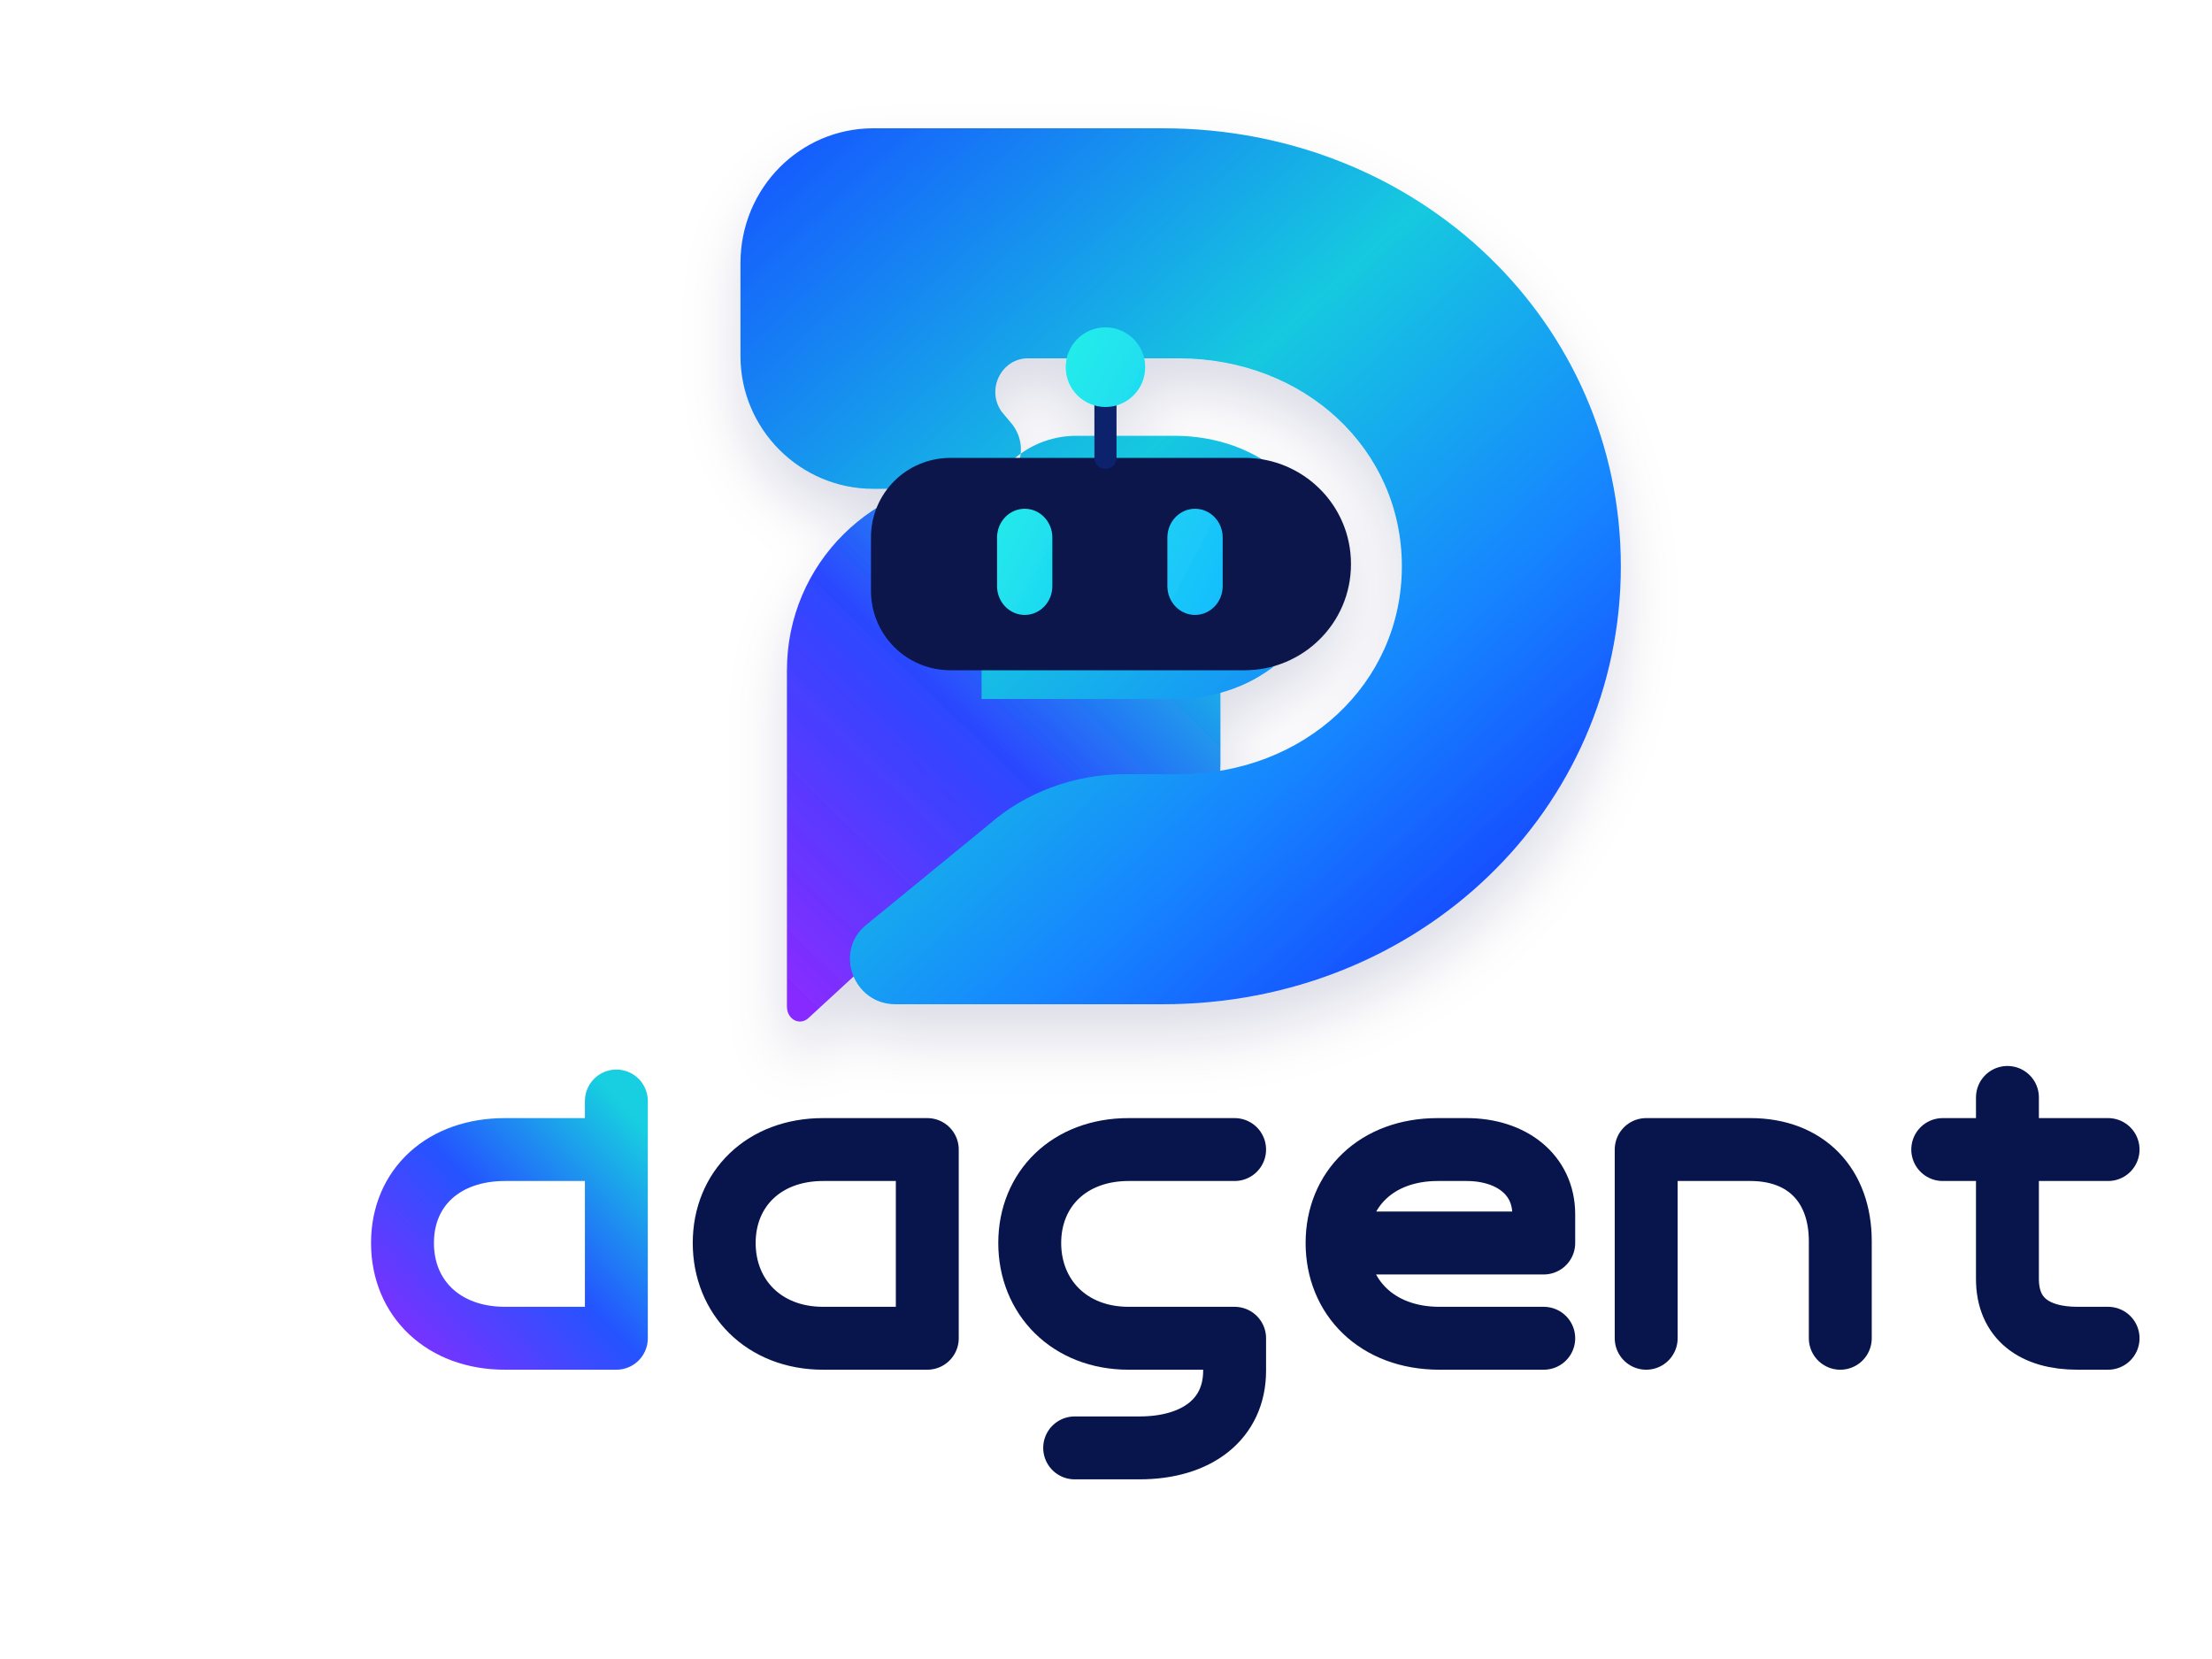
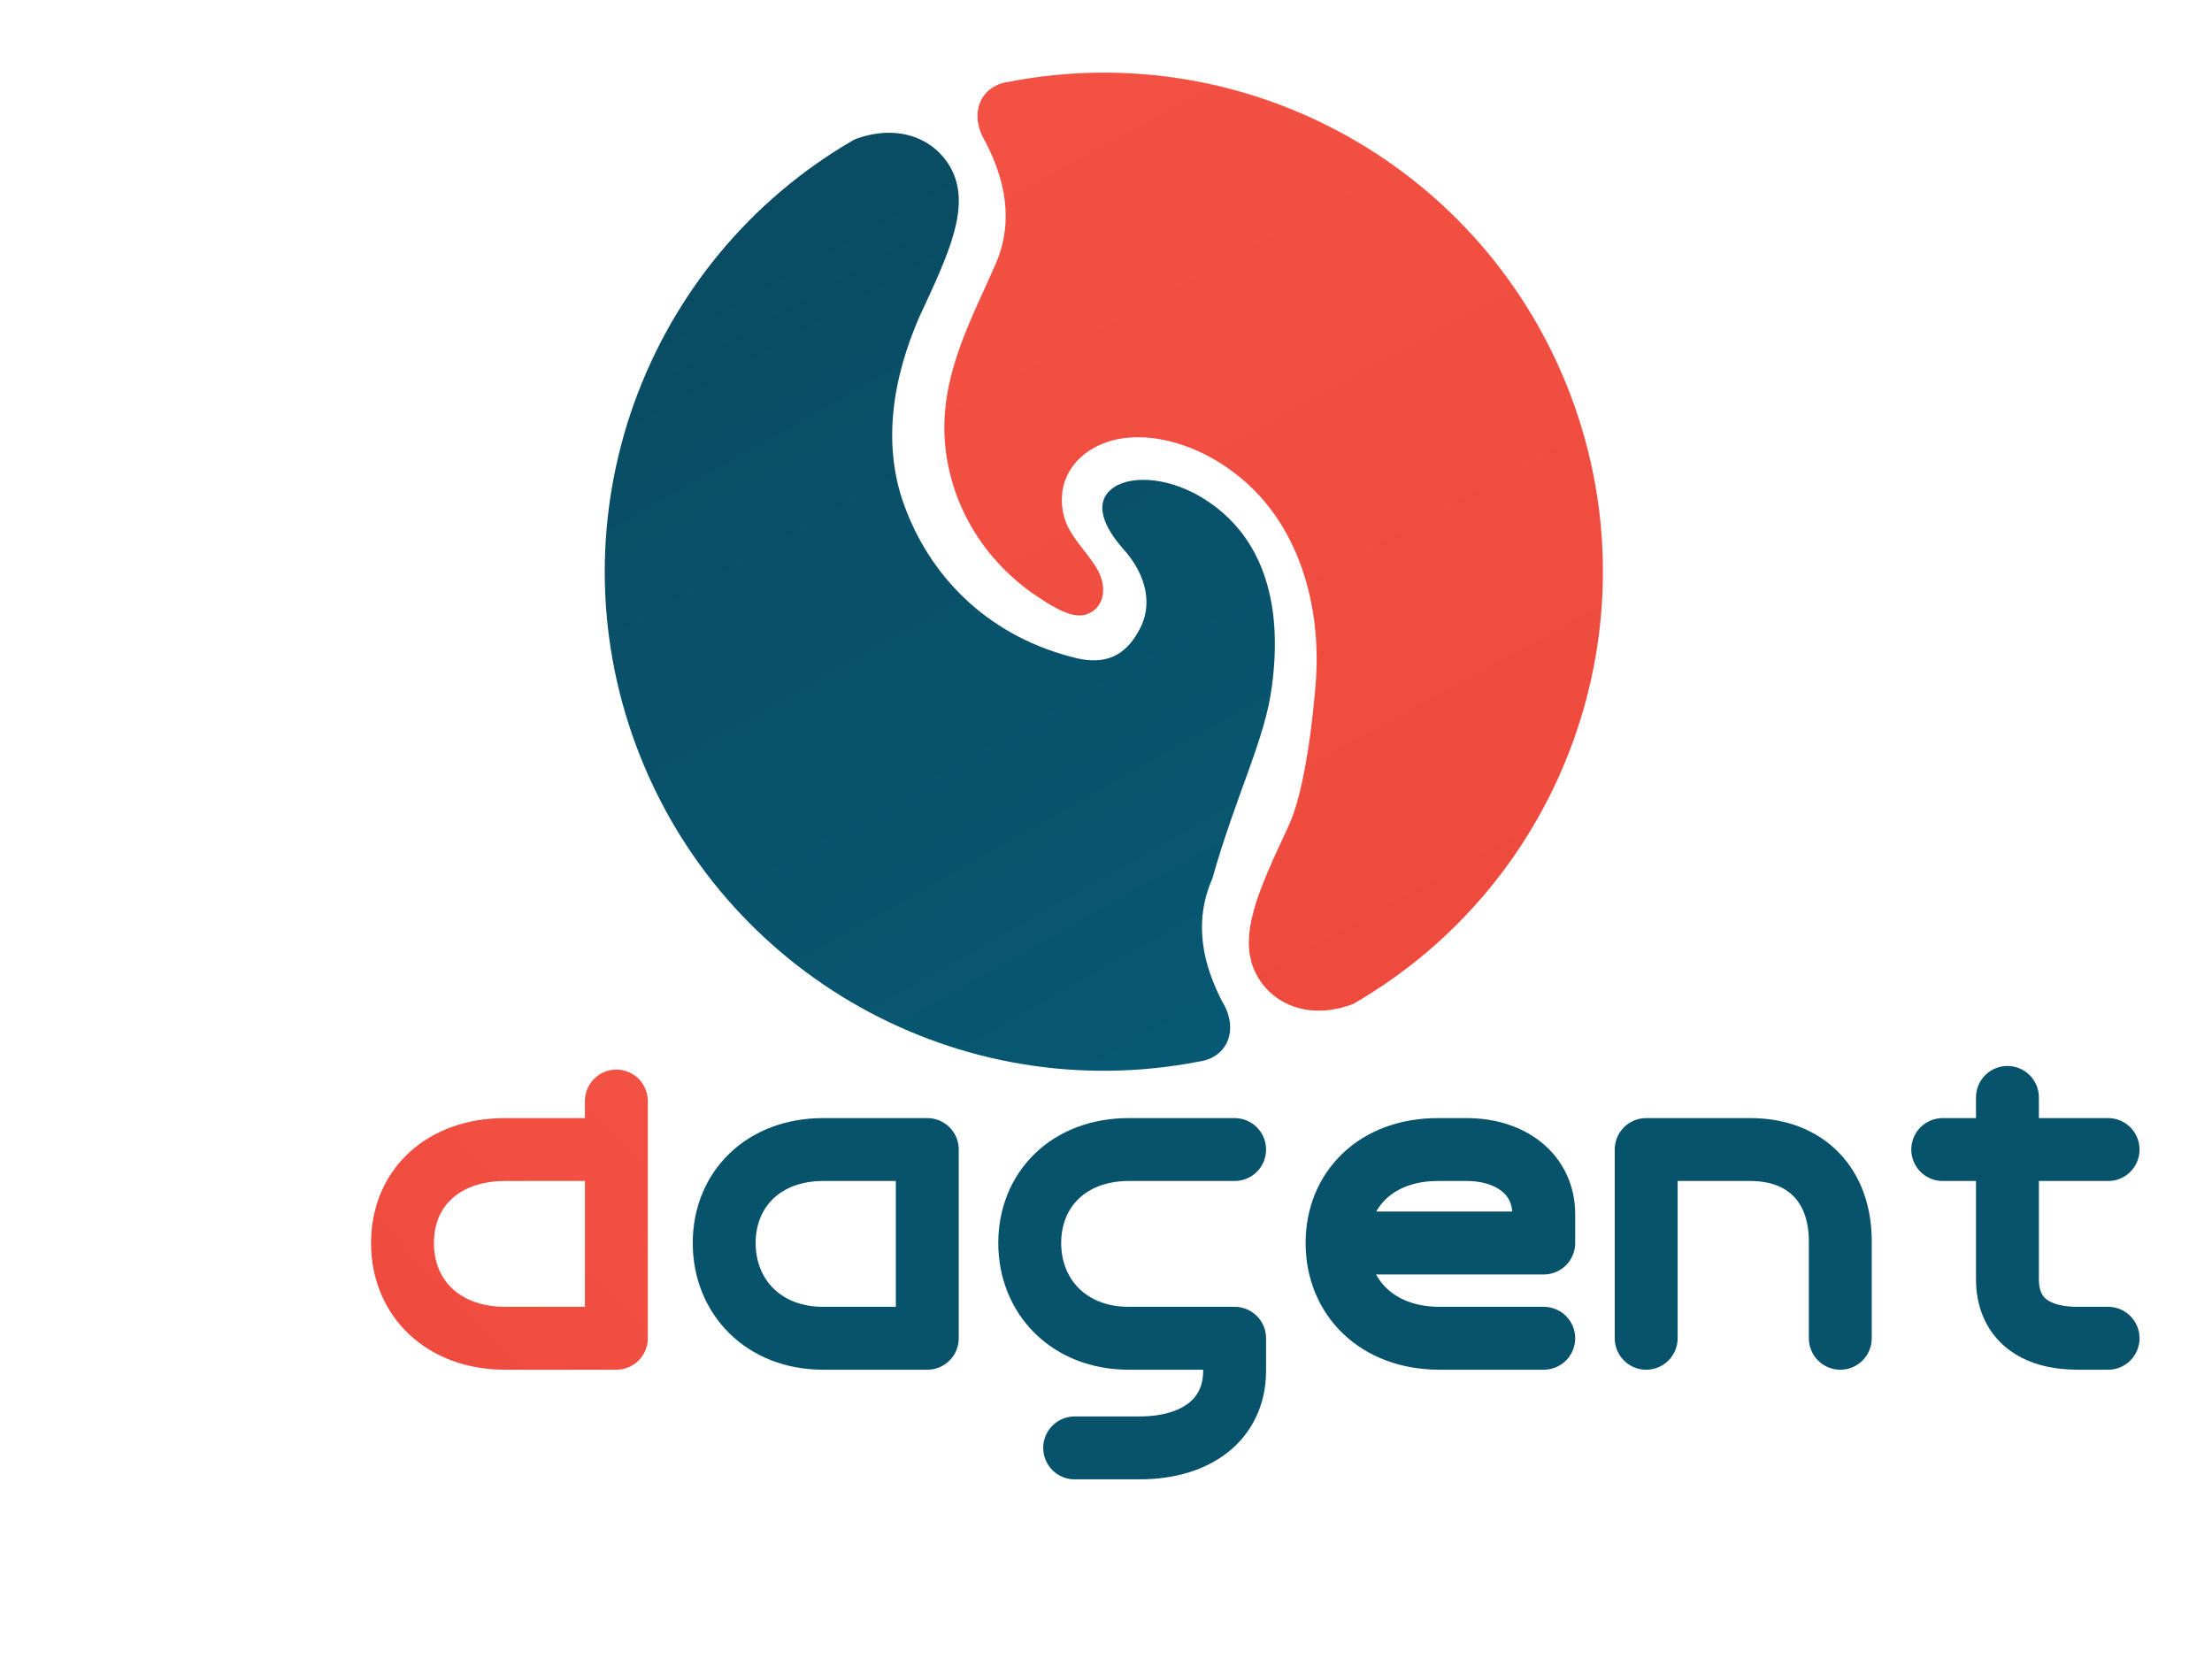
- <svg xmlns="http://www.w3.org/2000/svg" viewBox="0 0 960 720" role="img" aria-labelledby="title desc">
+ <svg xmlns="http://www.w3.org/2000/svg" viewBox="0 0 960 720" role="img" aria-labelledby="title description">
  <defs>
-     <linearGradient id="d-body" x1="98" y1="70" x2="430" y2="438" gradientUnits="userSpaceOnUse">
-       <stop offset="0" stop-color="#1558ff" />
-       <stop offset="0.44" stop-color="#18c9df" />
-       <stop offset="0.74" stop-color="#1786ff" />
-       <stop offset="1" stop-color="#173fff" />
+     <linearGradient id="mark-blue" x1="260" y1="220" x2="720" y2="1035" gradientUnits="userSpaceOnUse">
+       <stop offset="0" stop-color="#0A4B61" />
+       <stop offset="1" stop-color="#075873" />
    </linearGradient>
-     <linearGradient id="d-tail" x1="92" y1="426" x2="282" y2="230" gradientUnits="userSpaceOnUse">
-       <stop offset="0" stop-color="#862cff" />
-       <stop offset="0.52" stop-color="#2b47ff" />
-       <stop offset="1" stop-color="#16d7df" />
+     <linearGradient id="mark-coral" x1="575" y1="150" x2="1000" y2="930" gradientUnits="userSpaceOnUse">
+       <stop offset="0" stop-color="#F45145" />
+       <stop offset="1" stop-color="#EE4B3E" />
    </linearGradient>
-     <linearGradient id="eye-fill" x1="200" y1="206" x2="326" y2="272" gradientUnits="userSpaceOnUse">
-       <stop offset="0" stop-color="#24f1e8" />
-       <stop offset="1" stop-color="#16b8ff" />
+     <linearGradient id="word-coral" x1="104" y1="624" x2="240" y2="492" gradientUnits="userSpaceOnUse">
+       <stop offset="0" stop-color="#EE4B3E" />
+       <stop offset="1" stop-color="#F45145" />
    </linearGradient>
-     <linearGradient id="word-d" x1="104" y1="624" x2="240" y2="492" gradientUnits="userSpaceOnUse">
-       <stop offset="0" stop-color="#862cff" />
-       <stop offset="0.52" stop-color="#2454ff" />
-       <stop offset="1" stop-color="#17cfe0" />
-     </linearGradient>
-     <filter id="mark-shadow" x="-18%" y="-18%" width="136%" height="136%">
-       <feDropShadow dx="0" dy="15" stdDeviation="13" flood-color="#071a56" flood-opacity="0.14" />
-     </filter>
  </defs>
  <rect width="960" height="720" fill="#fff" />
-   <g transform="translate(234 0) scale(.96)" filter="url(#mark-shadow)">
-     <path fill="url(#d-tail)" d="M112 447V303c0-48 39-87 88-87h57c28 0 51 23 51 51v78c0 28-23 51-51 51h-20c-28 0-56 10-77 29l-38 35c-4 4-10 1-10-5v-8z" />
-     <path fill="url(#d-body)" fill-rule="evenodd" d="M151 58h131c116 0 207 88 207 198S398 454 282 454H161c-19 0-28-24-13-36l55-45c17-15 39-23 62-23h24c57 0 101-41 101-94s-44-94-101-94h-68c-12 0-19 14-12 24l5 6c9 12 1 29-14 29h-49c-33 0-60-27-60-60v-42c0-34 27-61 60-61zm92 139c-24 0-43 19-43 43v76h87c39 0 68-27 68-60s-29-59-68-59h-44z" />
-     <path fill="#07154c" d="M186 207h133c26 0 48 21 48 48s-22 48-48 48H186c-20 0-36-16-36-36v-24c0-20 16-36 36-36z" />
-     <path stroke="#10216c" stroke-linecap="round" stroke-width="10" d="M256 207v-29" />
-     <circle cx="256" cy="166" r="18" fill="url(#eye-fill)" />
-     <rect width="25" height="48" x="207" y="230" fill="url(#eye-fill)" rx="13" />
-     <rect width="25" height="48" x="284" y="230" fill="url(#eye-fill)" rx="13" />
-   </g>
+   <svg x="230" y="0" width="500" height="500" viewBox="96 73 1062 1062" aria-hidden="true">
+     <path fill="url(#mark-blue)" d="         M 395 201.628         A 460 460 0 0 0 712.772 1051.549         C 739 1048 750 1022 734 996         C 717 963 707 924 725 883         C 747 805 774 754 780 705         C 790 630 772 572 725 538         C 695 516 659 510 638 520         C 615 532 622 555 642 578         C 665 603 670 631 658 653         C 644 680 624 685 601 680         C 521 661 468 608 443 544         C 419 484 431 420 455 365         C 482 307 503 263 484 228         C 468 199 433 187 395 201.628         Z       " />
+     <path fill="url(#mark-coral)" d="         M 537.228 148.451         A 460 460 0 0 1 855 998.372         C 817 1013 782 1001 766 972         C 747 937 768 893 795 835         C 806 812 815 765 820 707         C 827 629 803 554 748 511         C 713 483 670 471 637 478         C 601 486 580 514 588 548         C 592 565 606 578 616 593         C 630 613 625 632 612 638         C 598 646 577 632 558 619         C 504 580 479 523 478 470         C 477 413 505 363 525 317         C 543 276 533 237 516 204         C 500 178 511 152 537.228 148.451         Z       " />
+   </svg>
  <g aria-label="dagent" transform="translate(92 105) scale(.78)" fill="none" stroke-linecap="round" stroke-linejoin="round">
-     <path stroke="url(#word-d)" stroke-width="35" d="M225 478v132h-62c-34 0-57-22-57-53s23-52 57-52h62" />
+     <path stroke="url(#word-coral)" stroke-width="35" d="M225 478v132h-62c-34 0-57-22-57-53s23-52 57-52h62" />
    <g transform="translate(58 0)">
-       <path stroke="#07154c" stroke-width="35" d="M340 610V505h-58c-33 0-55 22-55 52s22 53 55 53h58" />
+       <path stroke="#07536B" stroke-width="35" d="M340 610V505h-58c-33 0-55 22-55 52s22 53 55 53h58" />
    </g>
    <g transform="translate(111 0)">
-       <path stroke="#07154c" stroke-width="35" d="M458 505h-59c-33 0-55 22-55 52s22 53 55 53h59v18c0 27-21 43-53 43h-36" />
+       <path stroke="#07536B" stroke-width="35" d="M458 505h-59c-33 0-55 22-55 52s22 53 55 53h59v18c0 27-21 43-53 43h-36" />
    </g>
    <g transform="translate(148 0)">
-       <path stroke="#07154c" stroke-width="35" d="M481 557h112v-16c0-22-18-36-43-36h-16c-34 0-56 22-56 52s22 53 57 53h58" />
+       <path stroke="#07536B" stroke-width="35" d="M481 557h112v-16c0-22-18-36-43-36h-16c-34 0-56 22-56 52s22 53 57 53h58" />
    </g>
    <g transform="translate(165 0)">
-       <path stroke="#07154c" stroke-width="35" d="M633 610V505h58c31 0 50 20 50 51v54" />
+       <path stroke="#07536B" stroke-width="35" d="M633 610V505h58c31 0 50 20 50 51v54" />
    </g>
    <g transform="translate(184 0)">
-       <path stroke="#07154c" stroke-width="35" d="M815 476v101c0 22 15 33 39 33h17M779 505h92" />
+       <path stroke="#07536B" stroke-width="35" d="M815 476v101c0 22 15 33 39 33h17M779 505h92" />
    </g>
  </g>
</svg>
